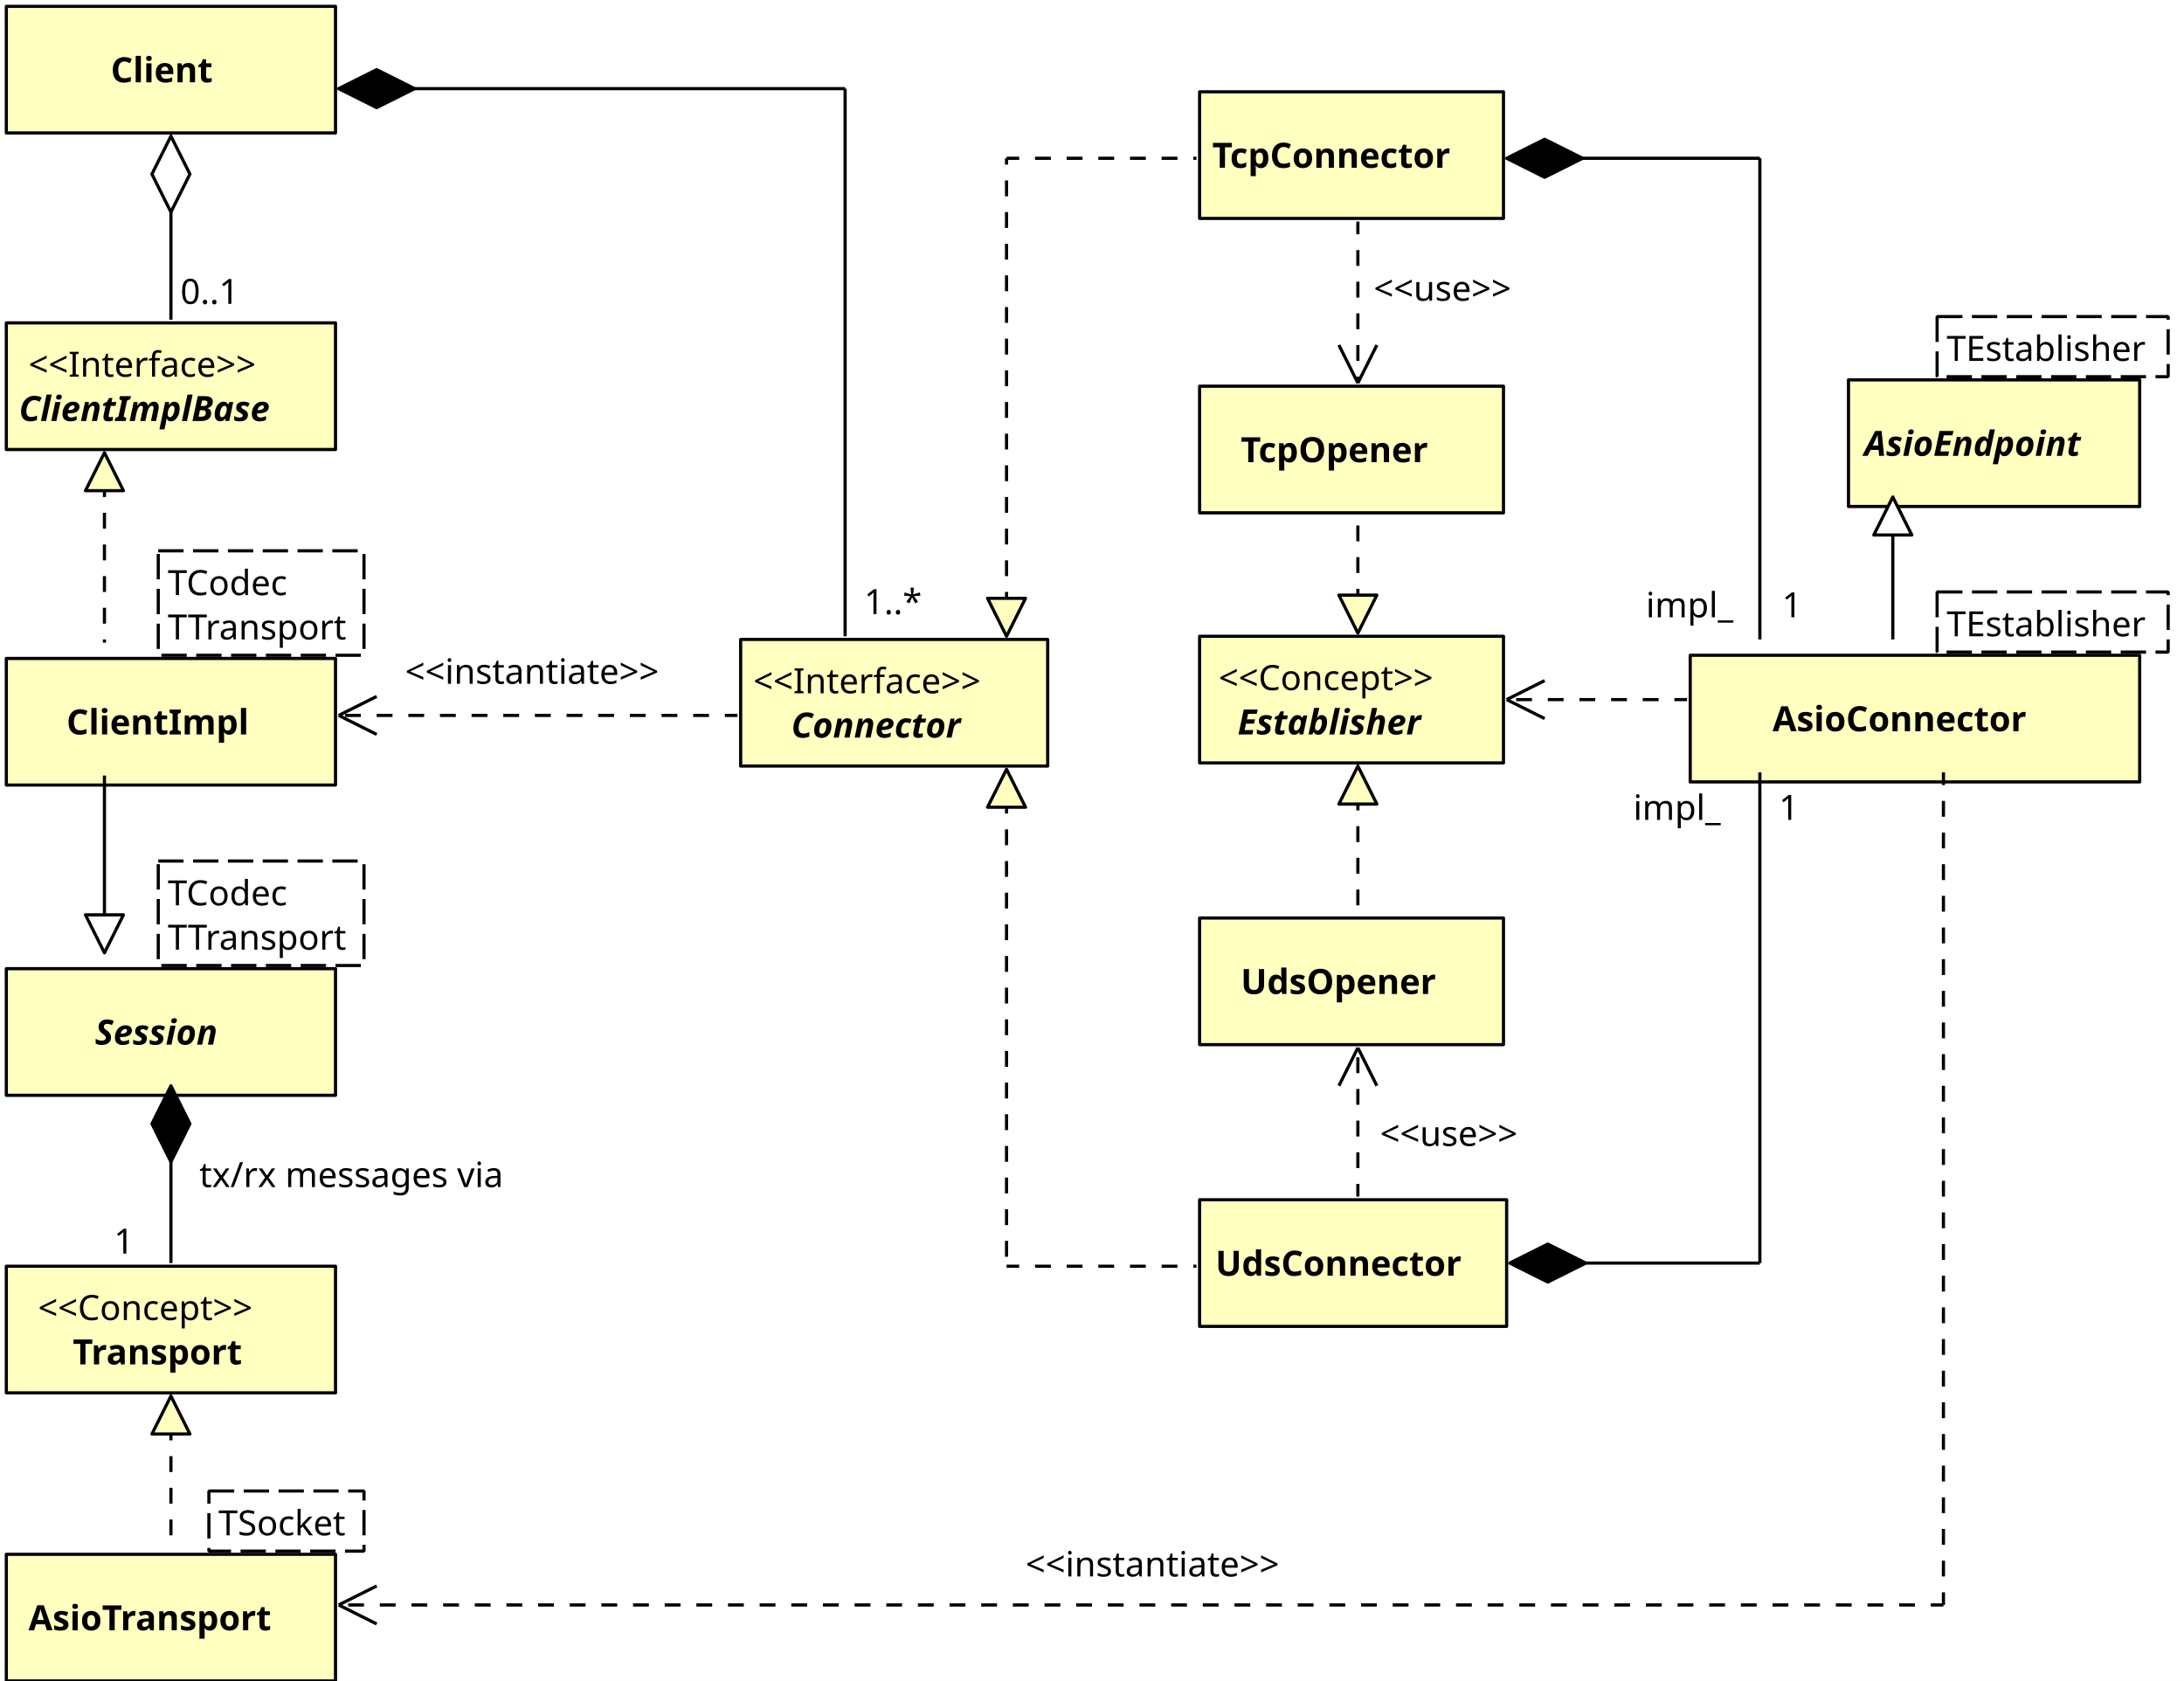
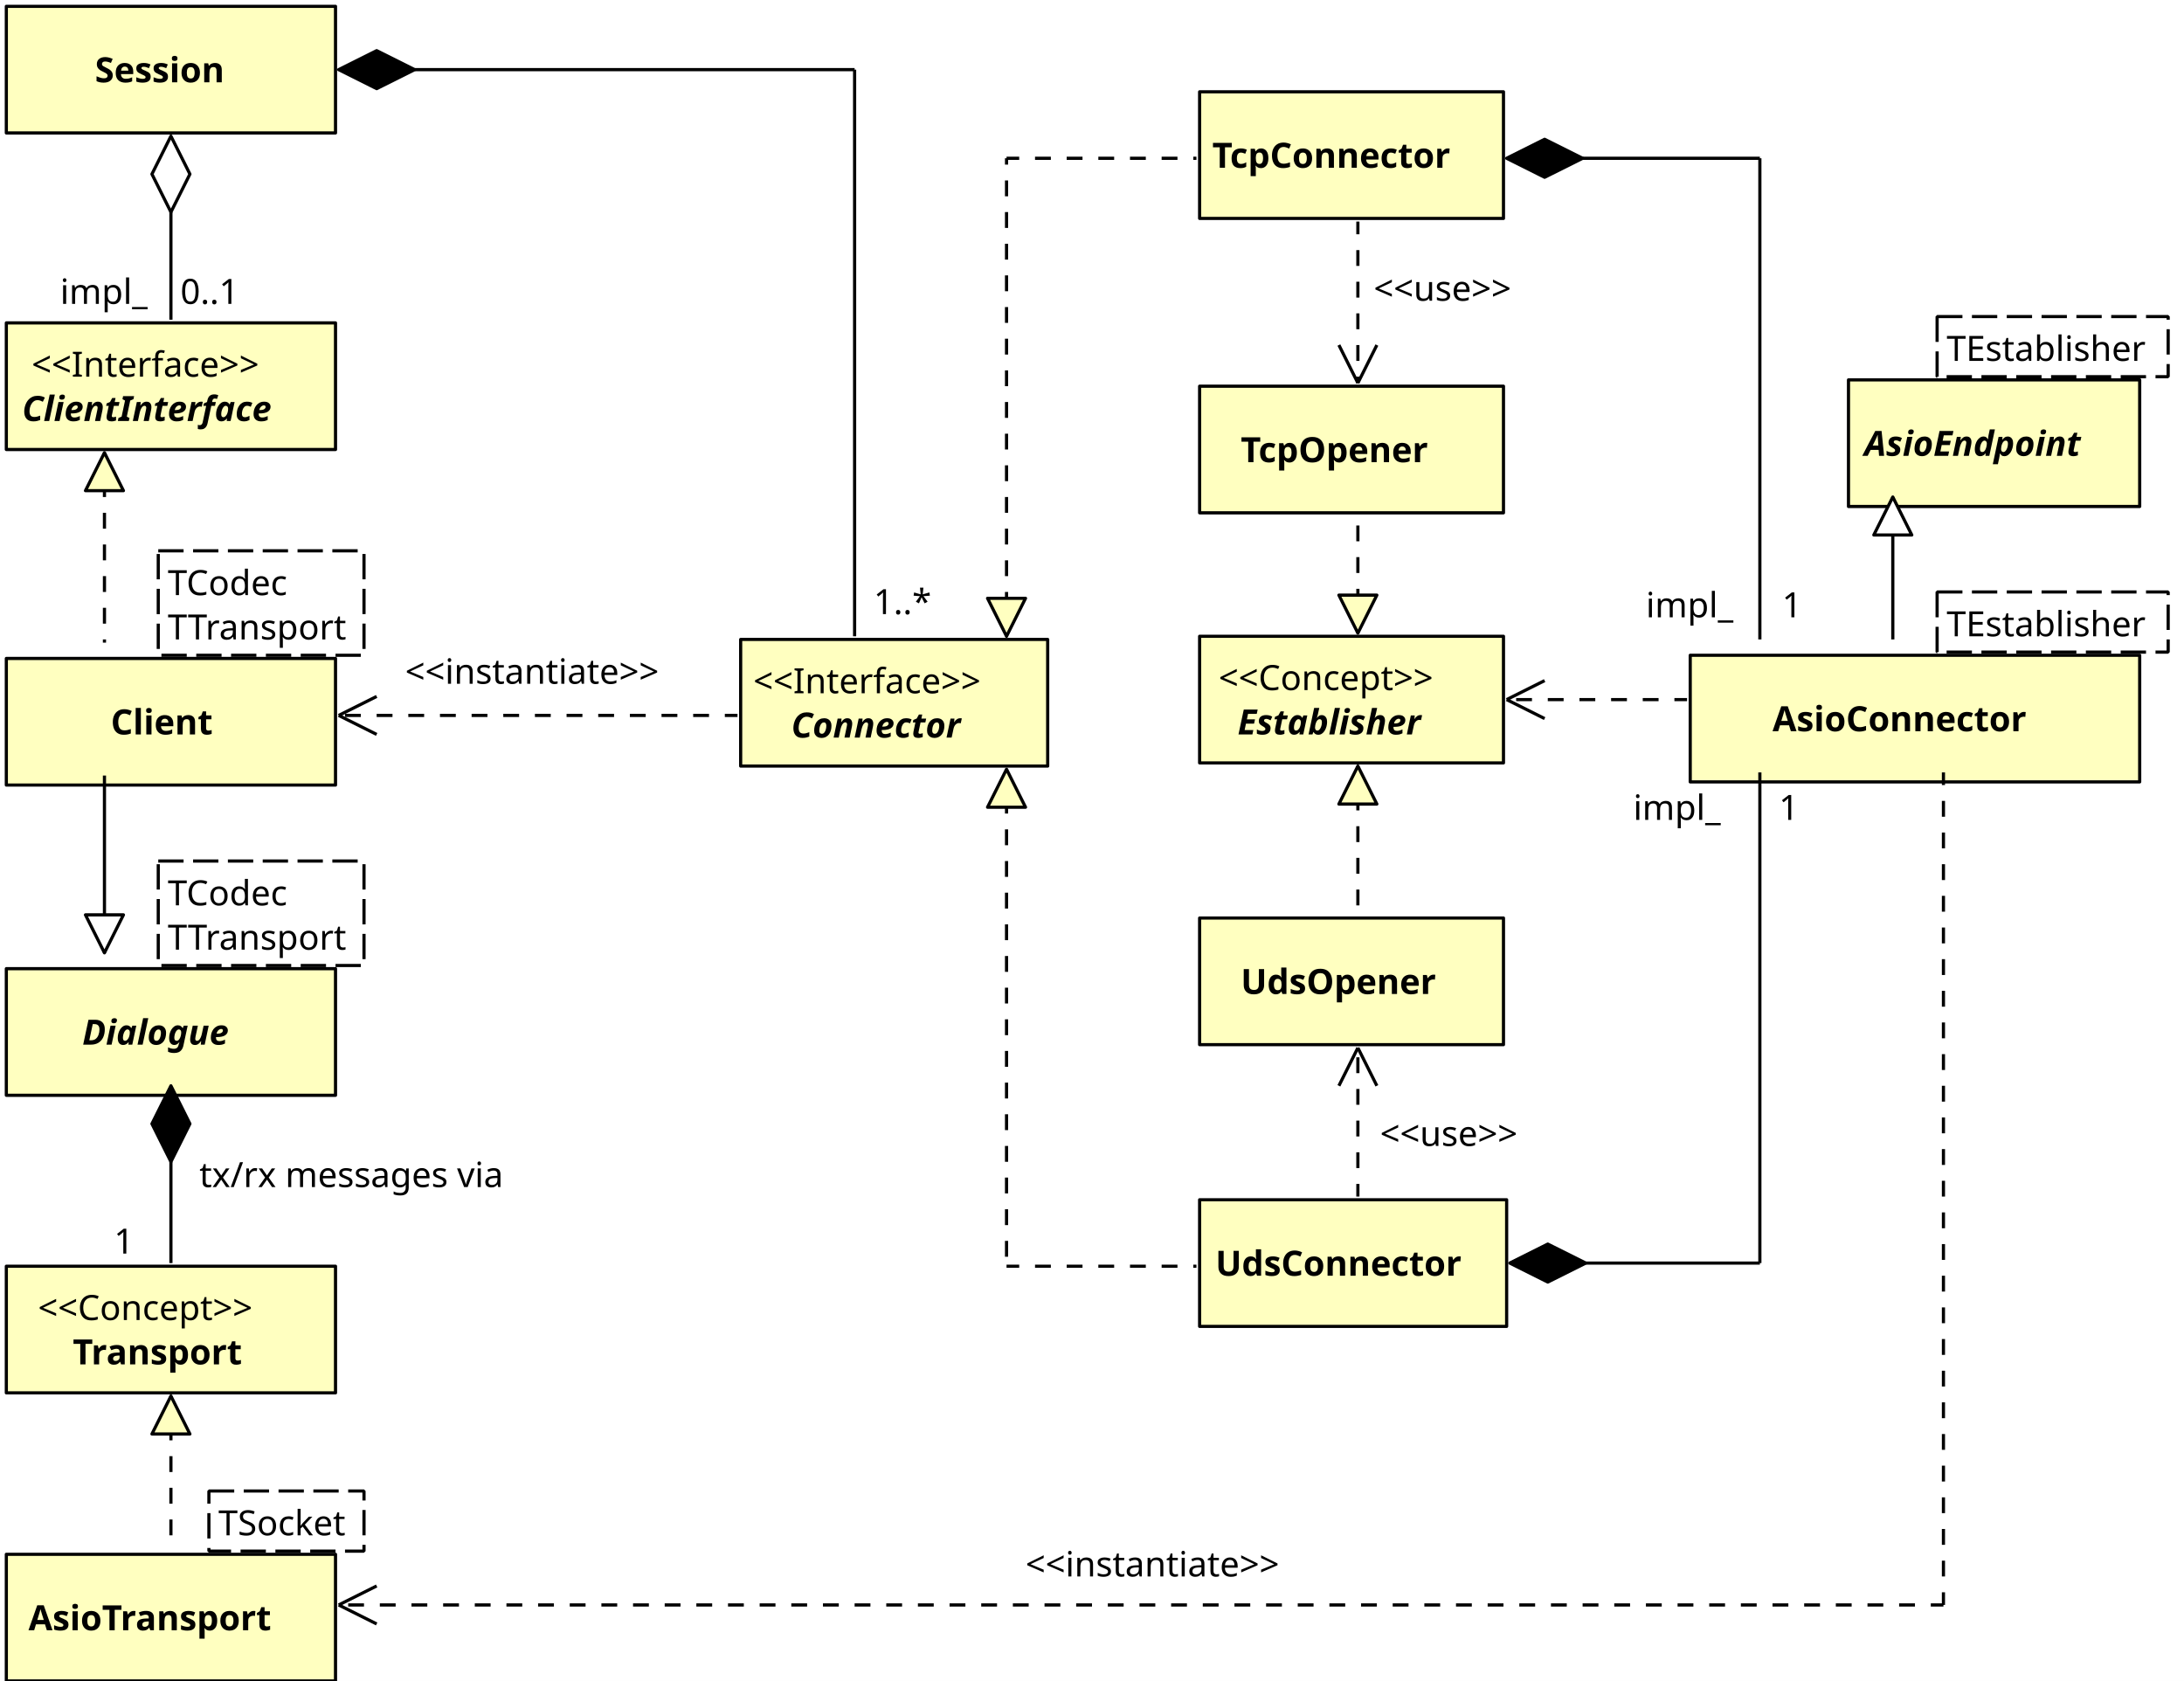
<svg xmlns="http://www.w3.org/2000/svg" fill-opacity="0" color-rendering="auto" color-interpolation="auto" stroke="rgb(0,0,0)" text-rendering="auto" stroke-linecap="square" width="690" stroke-miterlimit="10" stroke-opacity="0" shape-rendering="auto" fill="rgb(0,0,0)" stroke-dasharray="none" font-weight="normal" stroke-width="1" height="531" font-family="'Dialog'" font-style="normal" stroke-linejoin="miter" font-size="12" stroke-dashoffset="0" image-rendering="auto">
  <defs id="genericDefs" />
  <g>
    <defs id="defs1">
      <clipPath clipPathUnits="userSpaceOnUse" id="clipPath1">
        <path d="M-7 -7 L115 -7 L115 51 L-7 51 L-7 -7 Z" />
      </clipPath>
      <clipPath clipPathUnits="userSpaceOnUse" id="clipPath2">
        <path d="M0 0 L104 0 L104 40 L0 40 L0 0 Z" />
      </clipPath>
      <clipPath clipPathUnits="userSpaceOnUse" id="clipPath3">
        <path d="M-7 -34 L118 -34 L118 47 L-7 47 L-7 -34 Z" />
      </clipPath>
      <clipPath clipPathUnits="userSpaceOnUse" id="clipPath4">
        <path d="M-7 -20 L118 -20 L118 47 L-7 47 L-7 -20 Z" />
      </clipPath>
      <clipPath clipPathUnits="userSpaceOnUse" id="clipPath5">
        <path d="M-7 -7 L108 -7 L108 51 L-7 51 L-7 -7 Z" />
      </clipPath>
      <clipPath clipPathUnits="userSpaceOnUse" id="clipPath6">
        <path d="M0 0 L97 0 L97 40 L0 40 L0 0 Z" />
      </clipPath>
      <clipPath clipPathUnits="userSpaceOnUse" id="clipPath7">
        <path d="M-7 -7 L107 -7 L107 51 L-7 51 L-7 -7 Z" />
      </clipPath>
      <clipPath clipPathUnits="userSpaceOnUse" id="clipPath8">
        <path d="M0 0 L96 0 L96 40 L0 40 L0 0 Z" />
      </clipPath>
      <clipPath clipPathUnits="userSpaceOnUse" id="clipPath9">
        <path d="M-7 -20 L156 -20 L156 47 L-7 47 L-7 -20 Z" />
      </clipPath>
      <clipPath clipPathUnits="userSpaceOnUse" id="clipPath10">
        <path d="M0 0 L142 0 L142 40 L0 40 L0 0 Z" />
      </clipPath>
      <clipPath clipPathUnits="userSpaceOnUse" id="clipPath11">
        <path d="M-7 -20 L106 -20 L106 47 L-7 47 L-7 -20 Z" />
      </clipPath>
      <clipPath clipPathUnits="userSpaceOnUse" id="clipPath12">
        <path d="M0 0 L92 0 L92 40 L0 40 L0 0 Z" />
      </clipPath>
      <clipPath clipPathUnits="userSpaceOnUse" id="clipPath13">
        <path d="M-7 -7 L77 -7 L77 45 L-7 45 L-7 -7 Z" />
      </clipPath>
      <clipPath clipPathUnits="userSpaceOnUse" id="clipPath14">
        <path d="M0 0 L66 0 L66 34 L0 34 L0 0 Z" />
      </clipPath>
      <clipPath clipPathUnits="userSpaceOnUse" id="clipPath15">
        <path d="M-7 -7 L61 -7 L61 31 L-7 31 L-7 -7 Z" />
      </clipPath>
      <clipPath clipPathUnits="userSpaceOnUse" id="clipPath16">
        <path d="M0 0 L50 0 L50 20 L0 20 L0 0 Z" />
      </clipPath>
      <clipPath clipPathUnits="userSpaceOnUse" id="clipPath17">
        <path d="M-7 -7 L85 -7 L85 31 L-7 31 L-7 -7 Z" />
      </clipPath>
      <clipPath clipPathUnits="userSpaceOnUse" id="clipPath18">
        <path d="M0 0 L74 0 L74 20 L0 20 L0 0 Z" />
      </clipPath>
      <clipPath clipPathUnits="userSpaceOnUse" id="clipPath19">
+         <path d="M-7 -7 L51 -7 L51 51 L-7 51 L-7 -7 Z" />
+       </clipPath>
+       <clipPath clipPathUnits="userSpaceOnUse" id="clipPath20">
+         <path d="M0 0 L40 0 L40 40 L0 40 L0 0 Z" />
+       </clipPath>
+       <clipPath clipPathUnits="userSpaceOnUse" id="clipPath21">
        <path d="M-7 -7 L61 -7 L61 61 L-7 61 L-7 -7 Z" />
      </clipPath>
-       <clipPath clipPathUnits="userSpaceOnUse" id="clipPath20">
+       <clipPath clipPathUnits="userSpaceOnUse" id="clipPath22">
        <path d="M0 0 L50 0 L50 50 L0 50 L0 0 Z" />
-       </clipPath>
-       <clipPath clipPathUnits="userSpaceOnUse" id="clipPath21">
-         <path d="M-7 -7 L51 -7 L51 51 L-7 51 L-7 -7 Z" />
-       </clipPath>
-       <clipPath clipPathUnits="userSpaceOnUse" id="clipPath22">
-         <path d="M0 0 L40 0 L40 40 L0 40 L0 0 Z" />
      </clipPath>
      <clipPath clipPathUnits="userSpaceOnUse" id="clipPath23">
        <path d="M-7 -7 L115 -7 L115 53 L-7 53 L-7 -7 Z" />
      </clipPath>
      <clipPath clipPathUnits="userSpaceOnUse" id="clipPath24">
        <path d="M0 0 L104 0 L104 42 L0 42 L0 0 Z" />
      </clipPath>
      <clipPath clipPathUnits="userSpaceOnUse" id="clipPath25">
        <path d="M0 0 L104 0 L104 160 L0 160 L0 0 Z" />
      </clipPath>
      <clipPath clipPathUnits="userSpaceOnUse" id="clipPath26">
        <path d="M0 0 L104 0 L104 149 L0 149 L0 0 Z" />
      </clipPath>
      <clipPath clipPathUnits="userSpaceOnUse" id="clipPath27">
-         <path d="M0 0 L264 0 L264 277 L0 277 L0 0 Z" />
+         <path d="M0 0 L267 0 L267 283 L0 283 L0 0 Z" />
      </clipPath>
      <clipPath clipPathUnits="userSpaceOnUse" id="clipPath28">
        <path d="M0 0 L164 0 L164 255 L0 255 L0 0 Z" />
      </clipPath>
      <clipPath clipPathUnits="userSpaceOnUse" id="clipPath29">
        <path d="M0 0 L164 0 L164 261 L0 261 L0 0 Z" />
      </clipPath>
      <clipPath clipPathUnits="userSpaceOnUse" id="clipPath30">
        <path d="M0 0 L104 0 L104 164 L0 164 L0 0 Z" />
      </clipPath>
      <clipPath clipPathUnits="userSpaceOnUse" id="clipPath31">
        <path d="M0 0 L104 0 L104 162 L0 162 L0 0 Z" />
      </clipPath>
      <clipPath clipPathUnits="userSpaceOnUse" id="clipPath32">
        <path d="M0 0 L230 0 L230 104 L0 104 L0 0 Z" />
      </clipPath>
      <clipPath clipPathUnits="userSpaceOnUse" id="clipPath33">
        <path d="M0 0 L184 0 L184 256 L0 256 L0 0 Z" />
      </clipPath>
      <clipPath clipPathUnits="userSpaceOnUse" id="clipPath34">
        <path d="M0 0 L183 0 L183 259 L0 259 L0 0 Z" />
      </clipPath>
      <clipPath clipPathUnits="userSpaceOnUse" id="clipPath35">
        <path d="M0 0 L104 0 L104 155 L0 155 L0 0 Z" />
      </clipPath>
      <clipPath clipPathUnits="userSpaceOnUse" id="clipPath36">
        <path d="M0 0 L104 0 L104 151 L0 151 L0 0 Z" />
      </clipPath>
      <clipPath clipPathUnits="userSpaceOnUse" id="clipPath37">
        <path d="M0 0 L104 0 L104 141 L0 141 L0 0 Z" />
      </clipPath>
      <clipPath clipPathUnits="userSpaceOnUse" id="clipPath38">
        <path d="M0 0 L161 0 L161 104 L0 104 L0 0 Z" />
      </clipPath>
      <clipPath clipPathUnits="userSpaceOnUse" id="clipPath39">
        <path d="M0 0 L611 0 L611 367 L0 367 L0 0 Z" />
      </clipPath>
      <clipPath clipPathUnits="userSpaceOnUse" id="clipPath40">
        <path d="M-116 -14 L232 -14 L232 28 L-116 28 L-116 -14 Z" />
      </clipPath>
      <clipPath clipPathUnits="userSpaceOnUse" id="clipPath41">
        <path d="M-77 -14 L154 -14 L154 28 L-77 28 L-77 -14 Z" />
      </clipPath>
      <clipPath clipPathUnits="userSpaceOnUse" id="clipPath42">
        <path d="M-125 -14 L250 -14 L250 28 L-125 28 L-125 -14 Z" />
      </clipPath>
    </defs>
    <g fill="white" text-rendering="geometricPrecision" fill-opacity="1" stroke-opacity="1" stroke="white">
      <rect x="0" width="690" height="531" y="0" stroke="none" />
    </g>
    <g font-size="11" transform="translate(2,2)" fill-opacity="1" fill="rgb(255,255,192)" text-rendering="geometricPrecision" font-family="sans-serif" stroke="rgb(255,255,192)" font-weight="bold" stroke-opacity="1">
      <rect x="0" width="104" height="40" y="0" clip-path="url(#clipPath1)" stroke="none" />
    </g>
    <g font-size="11" stroke-linecap="butt" transform="translate(2,2)" fill-opacity="1" fill="black" text-rendering="geometricPrecision" font-family="sans-serif" stroke-linejoin="round" stroke="black" font-weight="bold" stroke-opacity="1" stroke-miterlimit="0">
      <rect fill="none" x="0" width="104" height="40" y="0" clip-path="url(#clipPath1)" />
    </g>
    <g font-size="11" transform="translate(2,2)" fill-opacity="1" fill="black" text-rendering="geometricPrecision" font-family="sans-serif" stroke="black" font-weight="bold" stroke-opacity="1">
-       <text x="33" xml:space="preserve" y="24" clip-path="url(#clipPath2)" stroke="none">Client</text>
+       <text x="28" xml:space="preserve" y="24" clip-path="url(#clipPath2)" stroke="none">Session</text>
    </g>
    <g font-size="11" transform="translate(2,102)" fill-opacity="1" fill="rgb(255,255,192)" text-rendering="geometricPrecision" font-family="sans-serif" stroke="rgb(255,255,192)" font-weight="bold" stroke-opacity="1">
      <rect x="0" width="104" height="40" y="0" clip-path="url(#clipPath1)" stroke="none" />
    </g>
    <g font-size="11" stroke-linecap="butt" transform="translate(2,102)" fill-opacity="1" fill="black" text-rendering="geometricPrecision" font-family="sans-serif" stroke-linejoin="round" stroke="black" font-weight="bold" stroke-opacity="1" stroke-miterlimit="0">
      <rect fill="none" x="0" width="104" height="40" y="0" clip-path="url(#clipPath1)" />
    </g>
    <g font-size="11" transform="translate(2,102)" fill-opacity="1" fill="black" text-rendering="geometricPrecision" font-family="sans-serif" stroke="black" stroke-opacity="1">
-       <text x="7" xml:space="preserve" y="17" clip-path="url(#clipPath2)" stroke="none">&lt;&lt;Interface&gt;&gt;</text>
-       <text x="4" y="31" clip-path="url(#clipPath2)" font-style="italic" stroke="none" font-weight="bold" xml:space="preserve">ClientImplBase</text>
+       <text x="8" xml:space="preserve" y="17" clip-path="url(#clipPath2)" stroke="none">&lt;&lt;Interface&gt;&gt;</text>
+       <text x="5" y="31" clip-path="url(#clipPath2)" font-style="italic" stroke="none" font-weight="bold" xml:space="preserve">ClientInterface</text>
    </g>
    <g font-size="11" transform="translate(2,208)" fill-opacity="1" fill="rgb(255,255,192)" text-rendering="geometricPrecision" font-family="sans-serif" stroke="rgb(255,255,192)" font-weight="bold" stroke-opacity="1">
      <rect x="0" width="104" height="40" y="0" clip-path="url(#clipPath3)" stroke="none" />
    </g>
    <g font-size="11" stroke-linecap="butt" transform="translate(2,208)" fill-opacity="1" fill="black" text-rendering="geometricPrecision" font-family="sans-serif" stroke-linejoin="round" stroke="black" font-weight="bold" stroke-opacity="1" stroke-miterlimit="0">
      <rect fill="none" x="0" width="104" height="40" y="0" clip-path="url(#clipPath3)" />
    </g>
    <g font-size="11" transform="translate(2,208)" fill-opacity="1" fill="black" text-rendering="geometricPrecision" font-family="sans-serif" stroke="black" font-weight="bold" stroke-opacity="1">
-       <text x="19" xml:space="preserve" y="24" clip-path="url(#clipPath2)" stroke="none">ClientImpl</text>
+       <text x="33" xml:space="preserve" y="24" clip-path="url(#clipPath2)" stroke="none">Client</text>
    </g>
    <g font-size="11" transform="translate(2,306)" fill-opacity="1" fill="rgb(255,255,192)" text-rendering="geometricPrecision" font-family="sans-serif" stroke="rgb(255,255,192)" font-weight="bold" stroke-opacity="1">
      <rect x="0" width="104" height="40" y="0" clip-path="url(#clipPath3)" stroke="none" />
    </g>
    <g font-size="11" stroke-linecap="butt" transform="translate(2,306)" fill-opacity="1" fill="black" text-rendering="geometricPrecision" font-family="sans-serif" stroke-linejoin="round" stroke="black" font-weight="bold" stroke-opacity="1" stroke-miterlimit="0">
      <rect fill="none" x="0" width="104" height="40" y="0" clip-path="url(#clipPath3)" />
    </g>
    <g font-size="11" transform="translate(2,306)" fill-opacity="1" fill="black" text-rendering="geometricPrecision" font-family="sans-serif" font-style="italic" stroke="black" font-weight="bold" stroke-opacity="1">
-       <text x="28" xml:space="preserve" y="24" clip-path="url(#clipPath2)" stroke="none">Session</text>
+       <text x="24" xml:space="preserve" y="24" clip-path="url(#clipPath2)" stroke="none">Dialogue</text>
    </g>
    <g font-size="11" transform="translate(2,400)" fill-opacity="1" fill="rgb(255,255,192)" text-rendering="geometricPrecision" font-family="sans-serif" stroke="rgb(255,255,192)" font-weight="bold" stroke-opacity="1">
      <rect x="0" width="104" height="40" y="0" clip-path="url(#clipPath1)" stroke="none" />
    </g>
    <g font-size="11" stroke-linecap="butt" transform="translate(2,400)" fill-opacity="1" fill="black" text-rendering="geometricPrecision" font-family="sans-serif" stroke-linejoin="round" stroke="black" font-weight="bold" stroke-opacity="1" stroke-miterlimit="0">
      <rect fill="none" x="0" width="104" height="40" y="0" clip-path="url(#clipPath1)" />
    </g>
    <g font-size="11" transform="translate(2,400)" fill-opacity="1" fill="black" text-rendering="geometricPrecision" font-family="sans-serif" stroke="black" stroke-opacity="1">
      <text x="10" xml:space="preserve" y="17" clip-path="url(#clipPath2)" stroke="none">&lt;&lt;Concept&gt;&gt;</text>
      <text x="21" xml:space="preserve" y="31" font-weight="bold" clip-path="url(#clipPath2)" stroke="none">Transport</text>
    </g>
    <g font-size="11" transform="translate(2,491)" fill-opacity="1" fill="rgb(255,255,192)" text-rendering="geometricPrecision" font-family="sans-serif" stroke="rgb(255,255,192)" font-weight="bold" stroke-opacity="1">
      <rect x="0" width="104" height="40" y="0" clip-path="url(#clipPath4)" stroke="none" />
    </g>
    <g font-size="11" stroke-linecap="butt" transform="translate(2,491)" fill-opacity="1" fill="black" text-rendering="geometricPrecision" font-family="sans-serif" stroke-linejoin="round" stroke="black" font-weight="bold" stroke-opacity="1" stroke-miterlimit="0">
      <rect fill="none" x="0" width="104" height="40" y="0" clip-path="url(#clipPath4)" />
    </g>
    <g font-size="11" transform="translate(2,491)" fill-opacity="1" fill="black" text-rendering="geometricPrecision" font-family="sans-serif" stroke="black" font-weight="bold" stroke-opacity="1">
      <text x="7" xml:space="preserve" y="24" clip-path="url(#clipPath2)" stroke="none">AsioTransport</text>
    </g>
    <g font-size="11" transform="translate(234,202)" fill-opacity="1" fill="rgb(255,255,192)" text-rendering="geometricPrecision" font-family="sans-serif" stroke="rgb(255,255,192)" font-weight="bold" stroke-opacity="1">
      <rect x="0" width="97" height="40" y="0" clip-path="url(#clipPath5)" stroke="none" />
    </g>
    <g font-size="11" stroke-linecap="butt" transform="translate(234,202)" fill-opacity="1" fill="black" text-rendering="geometricPrecision" font-family="sans-serif" stroke-linejoin="round" stroke="black" font-weight="bold" stroke-opacity="1" stroke-miterlimit="0">
      <rect fill="none" x="0" width="97" height="40" y="0" clip-path="url(#clipPath5)" />
    </g>
    <g font-size="11" transform="translate(234,202)" fill-opacity="1" fill="black" text-rendering="geometricPrecision" font-family="sans-serif" stroke="black" stroke-opacity="1">
      <text x="4" xml:space="preserve" y="17" clip-path="url(#clipPath6)" stroke="none">&lt;&lt;Interface&gt;&gt;</text>
      <text x="16" y="31" clip-path="url(#clipPath6)" font-style="italic" stroke="none" font-weight="bold" xml:space="preserve">Connector</text>
    </g>
    <g font-size="11" transform="translate(379,29)" fill-opacity="1" fill="rgb(255,255,192)" text-rendering="geometricPrecision" font-family="sans-serif" stroke="rgb(255,255,192)" font-weight="bold" stroke-opacity="1">
      <rect x="0" width="96" height="40" y="0" clip-path="url(#clipPath7)" stroke="none" />
    </g>
    <g font-size="11" stroke-linecap="butt" transform="translate(379,29)" fill-opacity="1" fill="black" text-rendering="geometricPrecision" font-family="sans-serif" stroke-linejoin="round" stroke="black" font-weight="bold" stroke-opacity="1" stroke-miterlimit="0">
      <rect fill="none" x="0" width="96" height="40" y="0" clip-path="url(#clipPath7)" />
    </g>
    <g font-size="11" transform="translate(379,29)" fill-opacity="1" fill="black" text-rendering="geometricPrecision" font-family="sans-serif" stroke="black" font-weight="bold" stroke-opacity="1">
      <text x="4" xml:space="preserve" y="24" clip-path="url(#clipPath8)" stroke="none">TcpConnector</text>
    </g>
    <g font-size="11" transform="translate(379,379)" fill-opacity="1" fill="rgb(255,255,192)" text-rendering="geometricPrecision" font-family="sans-serif" stroke="rgb(255,255,192)" font-weight="bold" stroke-opacity="1">
      <rect x="0" width="97" height="40" y="0" clip-path="url(#clipPath5)" stroke="none" />
    </g>
    <g font-size="11" stroke-linecap="butt" transform="translate(379,379)" fill-opacity="1" fill="black" text-rendering="geometricPrecision" font-family="sans-serif" stroke-linejoin="round" stroke="black" font-weight="bold" stroke-opacity="1" stroke-miterlimit="0">
      <rect fill="none" x="0" width="97" height="40" y="0" clip-path="url(#clipPath5)" />
    </g>
    <g font-size="11" transform="translate(379,379)" fill-opacity="1" fill="black" text-rendering="geometricPrecision" font-family="sans-serif" stroke="black" font-weight="bold" stroke-opacity="1">
      <text x="5" xml:space="preserve" y="24" clip-path="url(#clipPath6)" stroke="none">UdsConnector</text>
    </g>
    <g font-size="11" transform="translate(534,207)" fill-opacity="1" fill="rgb(255,255,192)" text-rendering="geometricPrecision" font-family="sans-serif" stroke="rgb(255,255,192)" font-weight="bold" stroke-opacity="1">
      <rect x="0" width="142" height="40" y="0" clip-path="url(#clipPath9)" stroke="none" />
    </g>
    <g font-size="11" stroke-linecap="butt" transform="translate(534,207)" fill-opacity="1" fill="black" text-rendering="geometricPrecision" font-family="sans-serif" stroke-linejoin="round" stroke="black" font-weight="bold" stroke-opacity="1" stroke-miterlimit="0">
      <rect fill="none" x="0" width="142" height="40" y="0" clip-path="url(#clipPath9)" />
    </g>
    <g font-size="11" transform="translate(534,207)" fill-opacity="1" fill="black" text-rendering="geometricPrecision" font-family="sans-serif" stroke="black" font-weight="bold" stroke-opacity="1">
      <text x="26" xml:space="preserve" y="24" clip-path="url(#clipPath10)" stroke="none">AsioConnector</text>
    </g>
    <g font-size="11" transform="translate(584,120)" fill-opacity="1" fill="rgb(255,255,192)" text-rendering="geometricPrecision" font-family="sans-serif" stroke="rgb(255,255,192)" font-weight="bold" stroke-opacity="1">
      <rect x="0" width="92" height="40" y="0" clip-path="url(#clipPath11)" stroke="none" />
    </g>
    <g font-size="11" stroke-linecap="butt" transform="translate(584,120)" fill-opacity="1" fill="black" text-rendering="geometricPrecision" font-family="sans-serif" stroke-linejoin="round" stroke="black" font-weight="bold" stroke-opacity="1" stroke-miterlimit="0">
      <rect fill="none" x="0" width="92" height="40" y="0" clip-path="url(#clipPath11)" />
    </g>
    <g font-size="11" transform="translate(584,120)" fill-opacity="1" fill="black" text-rendering="geometricPrecision" font-family="sans-serif" font-style="italic" stroke="black" font-weight="bold" stroke-opacity="1">
      <text x="5" xml:space="preserve" y="24" clip-path="url(#clipPath12)" stroke="none">AsioEndpoint</text>
    </g>
    <g font-size="11" transform="translate(379,122)" fill-opacity="1" fill="rgb(255,255,192)" text-rendering="geometricPrecision" font-family="sans-serif" stroke="rgb(255,255,192)" font-weight="bold" stroke-opacity="1">
      <rect x="0" width="96" height="40" y="0" clip-path="url(#clipPath7)" stroke="none" />
    </g>
    <g font-size="11" stroke-linecap="butt" transform="translate(379,122)" fill-opacity="1" fill="black" text-rendering="geometricPrecision" font-family="sans-serif" stroke-linejoin="round" stroke="black" font-weight="bold" stroke-opacity="1" stroke-miterlimit="0">
      <rect fill="none" x="0" width="96" height="40" y="0" clip-path="url(#clipPath7)" />
    </g>
    <g font-size="11" transform="translate(379,122)" fill-opacity="1" fill="black" text-rendering="geometricPrecision" font-family="sans-serif" stroke="black" font-weight="bold" stroke-opacity="1">
      <text x="13" xml:space="preserve" y="24" clip-path="url(#clipPath8)" stroke="none">TcpOpener</text>
    </g>
    <g font-size="11" transform="translate(379,290)" fill-opacity="1" fill="rgb(255,255,192)" text-rendering="geometricPrecision" font-family="sans-serif" stroke="rgb(255,255,192)" font-weight="bold" stroke-opacity="1">
      <rect x="0" width="96" height="40" y="0" clip-path="url(#clipPath7)" stroke="none" />
    </g>
    <g font-size="11" stroke-linecap="butt" transform="translate(379,290)" fill-opacity="1" fill="black" text-rendering="geometricPrecision" font-family="sans-serif" stroke-linejoin="round" stroke="black" font-weight="bold" stroke-opacity="1" stroke-miterlimit="0">
      <rect fill="none" x="0" width="96" height="40" y="0" clip-path="url(#clipPath7)" />
    </g>
    <g font-size="11" transform="translate(379,290)" fill-opacity="1" fill="black" text-rendering="geometricPrecision" font-family="sans-serif" stroke="black" font-weight="bold" stroke-opacity="1">
      <text x="13" xml:space="preserve" y="24" clip-path="url(#clipPath8)" stroke="none">UdsOpener</text>
    </g>
    <g font-size="11" transform="translate(379,201)" fill-opacity="1" fill="rgb(255,255,192)" text-rendering="geometricPrecision" font-family="sans-serif" stroke="rgb(255,255,192)" font-weight="bold" stroke-opacity="1">
      <rect x="0" width="96" height="40" y="0" clip-path="url(#clipPath7)" stroke="none" />
    </g>
    <g font-size="11" stroke-linecap="butt" transform="translate(379,201)" fill-opacity="1" fill="black" text-rendering="geometricPrecision" font-family="sans-serif" stroke-linejoin="round" stroke="black" font-weight="bold" stroke-opacity="1" stroke-miterlimit="0">
      <rect fill="none" x="0" width="96" height="40" y="0" clip-path="url(#clipPath7)" />
    </g>
    <g font-size="11" transform="translate(379,201)" fill-opacity="1" fill="black" text-rendering="geometricPrecision" font-family="sans-serif" stroke="black" stroke-opacity="1">
      <text x="6" xml:space="preserve" y="17" clip-path="url(#clipPath8)" stroke="none">&lt;&lt;Concept&gt;&gt;</text>
      <text x="12" y="31" clip-path="url(#clipPath8)" font-style="italic" stroke="none" font-weight="bold" xml:space="preserve">Establisher</text>
    </g>
    <g font-size="11" transform="translate(50,174)" fill-opacity="1" fill="white" text-rendering="geometricPrecision" font-family="sans-serif" stroke="white" stroke-opacity="1">
      <rect x="0" width="65" height="33" y="0" clip-path="url(#clipPath13)" stroke="none" />
    </g>
    <g font-size="11" stroke-linecap="butt" transform="translate(50,174)" fill-opacity="1" fill="black" text-rendering="geometricPrecision" font-family="sans-serif" stroke-linejoin="bevel" stroke-dasharray="8,3" stroke="black" stroke-opacity="1" stroke-miterlimit="0">
      <rect fill="none" x="0" width="65" height="33" y="0" clip-path="url(#clipPath13)" />
    </g>
    <g font-size="11" stroke-linecap="butt" transform="translate(50,174)" fill-opacity="1" fill="black" text-rendering="geometricPrecision" font-family="sans-serif" stroke-linejoin="bevel" stroke-dasharray="8,3" stroke="black" stroke-opacity="1" stroke-miterlimit="0">
      <text x="3" xml:space="preserve" y="14" clip-path="url(#clipPath14)" stroke="none">TCodec</text>
      <text x="3" xml:space="preserve" y="28" clip-path="url(#clipPath14)" stroke="none">TTransport</text>
    </g>
    <g font-size="11" transform="translate(50,272)" fill-opacity="1" fill="white" text-rendering="geometricPrecision" font-family="sans-serif" stroke="white" stroke-opacity="1">
      <rect x="0" width="65" height="33" y="0" clip-path="url(#clipPath13)" stroke="none" />
    </g>
    <g font-size="11" stroke-linecap="butt" transform="translate(50,272)" fill-opacity="1" fill="black" text-rendering="geometricPrecision" font-family="sans-serif" stroke-linejoin="bevel" stroke-dasharray="8,3" stroke="black" stroke-opacity="1" stroke-miterlimit="0">
      <rect fill="none" x="0" width="65" height="33" y="0" clip-path="url(#clipPath13)" />
    </g>
    <g font-size="11" stroke-linecap="butt" transform="translate(50,272)" fill-opacity="1" fill="black" text-rendering="geometricPrecision" font-family="sans-serif" stroke-linejoin="bevel" stroke-dasharray="8,3" stroke="black" stroke-opacity="1" stroke-miterlimit="0">
      <text x="3" xml:space="preserve" y="14" clip-path="url(#clipPath14)" stroke="none">TCodec</text>
      <text x="3" xml:space="preserve" y="28" clip-path="url(#clipPath14)" stroke="none">TTransport</text>
    </g>
    <g font-size="11" transform="translate(66,471)" fill-opacity="1" fill="white" text-rendering="geometricPrecision" font-family="sans-serif" stroke="white" stroke-opacity="1">
      <rect x="0" width="49" height="19" y="0" clip-path="url(#clipPath15)" stroke="none" />
    </g>
    <g font-size="11" stroke-linecap="butt" transform="translate(66,471)" fill-opacity="1" fill="black" text-rendering="geometricPrecision" font-family="sans-serif" stroke-linejoin="bevel" stroke-dasharray="8,3" stroke="black" stroke-opacity="1" stroke-miterlimit="0">
      <rect fill="none" x="0" width="49" height="19" y="0" clip-path="url(#clipPath15)" />
    </g>
    <g font-size="11" stroke-linecap="butt" transform="translate(66,471)" fill-opacity="1" fill="black" text-rendering="geometricPrecision" font-family="sans-serif" stroke-linejoin="bevel" stroke-dasharray="8,3" stroke="black" stroke-opacity="1" stroke-miterlimit="0">
      <text x="3" xml:space="preserve" y="14" clip-path="url(#clipPath16)" stroke="none">TSocket</text>
    </g>
    <g font-size="11" transform="translate(612,187)" fill-opacity="1" fill="white" text-rendering="geometricPrecision" font-family="sans-serif" stroke="white" stroke-opacity="1">
      <rect x="0" width="73" height="19" y="0" clip-path="url(#clipPath17)" stroke="none" />
    </g>
    <g font-size="11" stroke-linecap="butt" transform="translate(612,187)" fill-opacity="1" fill="black" text-rendering="geometricPrecision" font-family="sans-serif" stroke-linejoin="bevel" stroke-dasharray="8,3" stroke="black" stroke-opacity="1" stroke-miterlimit="0">
      <rect fill="none" x="0" width="73" height="19" y="0" clip-path="url(#clipPath17)" />
    </g>
    <g font-size="11" stroke-linecap="butt" transform="translate(612,187)" fill-opacity="1" fill="black" text-rendering="geometricPrecision" font-family="sans-serif" stroke-linejoin="bevel" stroke-dasharray="8,3" stroke="black" stroke-opacity="1" stroke-miterlimit="0">
      <text x="3" xml:space="preserve" y="14" clip-path="url(#clipPath18)" stroke="none">TEstablisher</text>
    </g>
    <g font-size="11" transform="translate(612,100)" fill-opacity="1" fill="white" text-rendering="geometricPrecision" font-family="sans-serif" stroke="white" stroke-opacity="1">
      <rect x="0" width="73" height="19" y="0" clip-path="url(#clipPath17)" stroke="none" />
    </g>
    <g font-size="11" stroke-linecap="butt" transform="translate(612,100)" fill-opacity="1" fill="black" text-rendering="geometricPrecision" font-family="sans-serif" stroke-linejoin="bevel" stroke-dasharray="8,3" stroke="black" stroke-opacity="1" stroke-miterlimit="0">
      <rect fill="none" x="0" width="73" height="19" y="0" clip-path="url(#clipPath17)" />
    </g>
    <g font-size="11" stroke-linecap="butt" transform="translate(612,100)" fill-opacity="1" fill="black" text-rendering="geometricPrecision" font-family="sans-serif" stroke-linejoin="bevel" stroke-dasharray="8,3" stroke="black" stroke-opacity="1" stroke-miterlimit="0">
      <text x="3" xml:space="preserve" y="14" clip-path="url(#clipPath18)" stroke="none">TEstablisher</text>
    </g>
-     <g font-size="11" transform="translate(506,230)" fill-opacity="1" fill="black" text-rendering="geometricPrecision" font-family="sans-serif" stroke="black" stroke-opacity="1">
-       <text x="10" xml:space="preserve" y="29" clip-path="url(#clipPath20)" stroke="none">impl_</text>
-     </g>
-     <g font-size="11" transform="translate(546,235)" fill-opacity="1" fill="black" text-rendering="geometricPrecision" font-family="sans-serif" stroke="black" stroke-opacity="1">
-       <text x="16" xml:space="preserve" y="24" clip-path="url(#clipPath22)" stroke="none">1</text>
+     <g font-size="11" transform="translate(20,372)" fill-opacity="1" fill="black" text-rendering="geometricPrecision" font-family="sans-serif" stroke="black" stroke-opacity="1">
+       <text x="16" xml:space="preserve" y="24" clip-path="url(#clipPath20)" stroke="none">1</text>
+     </g>
+     <g font-size="11" transform="translate(267,170)" fill-opacity="1" fill="black" text-rendering="geometricPrecision" font-family="sans-serif" stroke="black" stroke-opacity="1">
+       <text x="9" xml:space="preserve" y="24" clip-path="url(#clipPath20)" stroke="none">1..*</text>
    </g>
    <g font-size="11" transform="translate(510,166)" fill-opacity="1" fill="black" text-rendering="geometricPrecision" font-family="sans-serif" stroke="black" stroke-opacity="1">
-       <text x="10" xml:space="preserve" y="29" clip-path="url(#clipPath20)" stroke="none">impl_</text>
+       <text x="10" xml:space="preserve" y="29" clip-path="url(#clipPath22)" stroke="none">impl_</text>
    </g>
    <g font-size="11" transform="translate(547,171)" fill-opacity="1" fill="black" text-rendering="geometricPrecision" font-family="sans-serif" stroke="black" stroke-opacity="1">
-       <text x="16" xml:space="preserve" y="24" clip-path="url(#clipPath22)" stroke="none">1</text>
-     </g>
-     <g font-size="11" transform="translate(264,170)" fill-opacity="1" fill="black" text-rendering="geometricPrecision" font-family="sans-serif" stroke="black" stroke-opacity="1">
-       <text x="9" xml:space="preserve" y="24" clip-path="url(#clipPath22)" stroke="none">1..*</text>
+       <text x="16" xml:space="preserve" y="24" clip-path="url(#clipPath20)" stroke="none">1</text>
+     </g>
+     <g font-size="11" transform="translate(9,67)" fill-opacity="1" fill="black" text-rendering="geometricPrecision" font-family="sans-serif" stroke="black" stroke-opacity="1">
+       <text x="10" xml:space="preserve" y="29" clip-path="url(#clipPath22)" stroke="none">impl_</text>
    </g>
    <g font-size="11" transform="translate(17,71)" fill-opacity="1" fill="black" text-rendering="geometricPrecision" font-family="sans-serif" stroke="black" stroke-opacity="1">
      <text x="40" xml:space="preserve" y="25" clip-path="url(#clipPath24)" stroke="none">0..1</text>
    </g>
-     <g font-size="11" transform="translate(20,372)" fill-opacity="1" fill="black" text-rendering="geometricPrecision" font-family="sans-serif" stroke="black" stroke-opacity="1">
-       <text x="16" xml:space="preserve" y="24" clip-path="url(#clipPath22)" stroke="none">1</text>
+     <g font-size="11" transform="translate(506,230)" fill-opacity="1" fill="black" text-rendering="geometricPrecision" font-family="sans-serif" stroke="black" stroke-opacity="1">
+       <text x="10" xml:space="preserve" y="29" clip-path="url(#clipPath22)" stroke="none">impl_</text>
+     </g>
+     <g font-size="11" transform="translate(546,235)" fill-opacity="1" fill="black" text-rendering="geometricPrecision" font-family="sans-serif" stroke="black" stroke-opacity="1">
+       <text x="16" xml:space="preserve" y="24" clip-path="url(#clipPath20)" stroke="none">1</text>
    </g>
    <g font-size="11" stroke-linecap="butt" transform="translate(4,293)" fill-opacity="1" fill="black" text-rendering="geometricPrecision" font-family="sans-serif" stroke-linejoin="round" stroke="black" stroke-opacity="1">
      <line y2="106" fill="none" x1="50" clip-path="url(#clipPath25)" x2="50" y1="74" />
      <polygon points=" 50 50 44 62 50 74 56 62" clip-path="url(#clipPath25)" stroke="none" />
      <polygon fill="none" points=" 50 50 44 62 50 74 56 62" clip-path="url(#clipPath25)" />
    </g>
    <g font-size="11" stroke-linecap="butt" transform="translate(4,391)" stroke-dashoffset="1" fill-opacity="1" fill="black" text-rendering="geometricPrecision" font-family="sans-serif" stroke-linejoin="round" stroke-dasharray="5" stroke="black" stroke-opacity="1">
      <line y2="95" fill="none" x1="50" clip-path="url(#clipPath26)" x2="50" y1="50" />
    </g>
    <g font-size="11" stroke-linecap="butt" transform="translate(4,391)" fill-opacity="1" fill="rgb(255,255,192)" text-rendering="geometricPrecision" font-family="sans-serif" stroke-linejoin="round" stroke="rgb(255,255,192)" stroke-opacity="1">
      <polygon points=" 50 50 44 62 56 62" clip-path="url(#clipPath26)" stroke="none" />
      <polygon fill="none" clip-path="url(#clipPath26)" points=" 50 50 44 62 56 62" stroke="black" />
    </g>
-     <g font-size="11" stroke-linecap="butt" transform="translate(57,-22)" fill-opacity="1" fill="black" text-rendering="geometricPrecision" font-family="sans-serif" stroke-linejoin="round" stroke="black" stroke-opacity="1">
-       <line y2="50" fill="none" x1="74" clip-path="url(#clipPath27)" x2="210" y1="50" />
-       <line y2="223" fill="none" x1="210" clip-path="url(#clipPath27)" x2="210" y1="50" />
+     <g font-size="11" stroke-linecap="butt" transform="translate(57,-28)" fill-opacity="1" fill="black" text-rendering="geometricPrecision" font-family="sans-serif" stroke-linejoin="round" stroke="black" stroke-opacity="1">
+       <line y2="50" fill="none" x1="74" clip-path="url(#clipPath27)" x2="213" y1="50" />
+       <line y2="229" fill="none" x1="213" clip-path="url(#clipPath27)" x2="213" y1="50" />
      <polygon points=" 50 50 62 56 74 50 62 44" clip-path="url(#clipPath27)" stroke="none" />
      <polygon fill="none" points=" 50 50 62 56 74 50 62 44" clip-path="url(#clipPath27)" />
    </g>
    <g font-size="11" stroke-linecap="butt" transform="translate(268,0)" stroke-dashoffset="1" fill-opacity="1" fill="black" text-rendering="geometricPrecision" font-family="sans-serif" stroke-linejoin="round" stroke-dasharray="5" stroke="black" stroke-opacity="1">
      <line y2="50" fill="none" x1="50" clip-path="url(#clipPath28)" x2="50" y1="201" />
      <line y2="50" fill="none" x1="50" clip-path="url(#clipPath28)" x2="110" y1="50" />
    </g>
    <g font-size="11" stroke-linecap="butt" transform="translate(268,0)" fill-opacity="1" fill="rgb(255,255,192)" text-rendering="geometricPrecision" font-family="sans-serif" stroke-linejoin="round" stroke="rgb(255,255,192)" stroke-opacity="1">
      <polygon points=" 50 201 56 189 44 189" clip-path="url(#clipPath28)" stroke="none" />
      <polygon fill="none" clip-path="url(#clipPath28)" points=" 50 201 56 189 44 189" stroke="black" />
    </g>
    <g font-size="11" stroke-linecap="butt" transform="translate(268,193)" stroke-dashoffset="1" fill-opacity="1" fill="black" text-rendering="geometricPrecision" font-family="sans-serif" stroke-linejoin="round" stroke-dasharray="5" stroke="black" stroke-opacity="1">
      <line y2="207" fill="none" x1="50" clip-path="url(#clipPath29)" x2="50" y1="50" />
      <line y2="207" fill="none" x1="50" clip-path="url(#clipPath29)" x2="110" y1="207" />
    </g>
    <g font-size="11" stroke-linecap="butt" transform="translate(268,193)" fill-opacity="1" fill="rgb(255,255,192)" text-rendering="geometricPrecision" font-family="sans-serif" stroke-linejoin="round" stroke="rgb(255,255,192)" stroke-opacity="1">
      <polygon points=" 50 50 44 62 56 62" clip-path="url(#clipPath29)" stroke="none" />
      <polygon fill="none" clip-path="url(#clipPath29)" points=" 50 50 44 62 56 62" stroke="black" />
    </g>
    <g font-size="11" stroke-linecap="butt" transform="translate(-17,195)" fill-opacity="1" fill="black" text-rendering="geometricPrecision" font-family="sans-serif" stroke-linejoin="round" stroke="black" stroke-opacity="1">
      <line y2="50" fill="none" x1="50" clip-path="url(#clipPath25)" x2="50" y1="106" />
      <polygon fill="white" clip-path="url(#clipPath25)" points=" 50 106 56 94 44 94" stroke="none" />
      <polygon fill="none" points=" 50 106 56 94 44 94" clip-path="url(#clipPath25)" />
    </g>
    <g font-size="11" stroke-linecap="butt" transform="translate(-17,93)" stroke-dashoffset="1" fill-opacity="1" fill="black" text-rendering="geometricPrecision" font-family="sans-serif" stroke-linejoin="round" stroke-dasharray="5" stroke="black" stroke-opacity="1">
      <line y2="110" fill="none" x1="50" clip-path="url(#clipPath30)" x2="50" y1="50" />
    </g>
    <g font-size="11" stroke-linecap="butt" transform="translate(-17,93)" fill-opacity="1" fill="rgb(255,255,192)" text-rendering="geometricPrecision" font-family="sans-serif" stroke-linejoin="round" stroke="rgb(255,255,192)" stroke-opacity="1">
      <polygon points=" 50 50 44 62 56 62" clip-path="url(#clipPath30)" stroke="none" />
      <polygon fill="none" clip-path="url(#clipPath30)" points=" 50 50 44 62 56 62" stroke="black" />
    </g>
    <g font-size="11" stroke-linecap="butt" transform="translate(4,-7)" fill-opacity="1" fill="black" text-rendering="geometricPrecision" font-family="sans-serif" stroke-linejoin="round" stroke="black" stroke-opacity="1">
      <line y2="108" fill="none" x1="50" clip-path="url(#clipPath31)" x2="50" y1="74" />
      <polygon fill="none" points=" 50 50 44 62 50 74 56 62" clip-path="url(#clipPath31)" />
    </g>
    <g font-size="11" stroke-linecap="butt" transform="translate(57,176)" stroke-dashoffset="1" fill-opacity="1" fill="black" text-rendering="geometricPrecision" font-family="sans-serif" stroke-linejoin="round" stroke-dasharray="5" stroke="black" stroke-opacity="1">
      <line y2="50" fill="none" x1="176" clip-path="url(#clipPath32)" x2="50" y1="50" />
      <line stroke-dashoffset="0" clip-path="url(#clipPath32)" fill="none" x1="50" x2="62" y1="50" y2="56" stroke-dasharray="none" />
      <line stroke-dashoffset="0" clip-path="url(#clipPath32)" fill="none" x1="50" x2="62" y1="50" y2="44" stroke-dasharray="none" />
    </g>
    <g font-size="11" stroke-linecap="butt" transform="translate(426,0)" fill-opacity="1" fill="black" text-rendering="geometricPrecision" font-family="sans-serif" stroke-linejoin="round" stroke="black" stroke-opacity="1">
      <line y2="50" fill="none" x1="74" clip-path="url(#clipPath33)" x2="130" y1="50" />
      <line y2="202" fill="none" x1="130" clip-path="url(#clipPath33)" x2="130" y1="50" />
      <polygon points=" 50 50 62 56 74 50 62 44" clip-path="url(#clipPath33)" stroke="none" />
      <polygon fill="none" points=" 50 50 62 56 74 50 62 44" clip-path="url(#clipPath33)" />
    </g>
    <g font-size="11" stroke-linecap="butt" transform="translate(427,194)" fill-opacity="1" fill="black" text-rendering="geometricPrecision" font-family="sans-serif" stroke-linejoin="round" stroke="black" stroke-opacity="1">
      <line y2="205" fill="none" x1="74" clip-path="url(#clipPath34)" x2="129" y1="205" />
      <line y2="50" fill="none" x1="129" clip-path="url(#clipPath34)" x2="129" y1="205" />
      <polygon points=" 50 205 62 211 74 205 62 199" clip-path="url(#clipPath34)" stroke="none" />
      <polygon fill="none" points=" 50 205 62 211 74 205 62 199" clip-path="url(#clipPath34)" />
    </g>
    <g font-size="11" stroke-linecap="butt" transform="translate(548,107)" fill-opacity="1" fill="black" text-rendering="geometricPrecision" font-family="sans-serif" stroke-linejoin="round" stroke="black" stroke-opacity="1">
      <line y2="95" fill="none" x1="50" clip-path="url(#clipPath26)" x2="50" y1="50" />
      <polygon fill="white" clip-path="url(#clipPath26)" points=" 50 50 44 62 56 62" stroke="none" />
      <polygon fill="none" points=" 50 50 44 62 56 62" clip-path="url(#clipPath26)" />
    </g>
    <g font-size="11" stroke-linecap="butt" transform="translate(379,20)" stroke-dashoffset="1" fill-opacity="1" fill="black" text-rendering="geometricPrecision" font-family="sans-serif" stroke-linejoin="round" stroke-dasharray="5" stroke="black" stroke-opacity="1">
      <line y2="101" fill="none" x1="50" clip-path="url(#clipPath35)" x2="50" y1="50" />
      <line stroke-dashoffset="0" clip-path="url(#clipPath35)" fill="none" x1="50" x2="56" y1="101" y2="89" stroke-dasharray="none" />
      <line stroke-dashoffset="0" clip-path="url(#clipPath35)" fill="none" x1="50" x2="44" y1="101" y2="89" stroke-dasharray="none" />
    </g>
    <g font-size="11" stroke-linecap="butt" transform="translate(379,281)" stroke-dashoffset="1" fill-opacity="1" fill="black" text-rendering="geometricPrecision" font-family="sans-serif" stroke-linejoin="round" stroke-dasharray="5" stroke="black" stroke-opacity="1">
      <line y2="50" fill="none" x1="50" clip-path="url(#clipPath36)" x2="50" y1="97" />
      <line stroke-dashoffset="0" clip-path="url(#clipPath36)" fill="none" x1="50" x2="44" y1="50" y2="62" stroke-dasharray="none" />
      <line stroke-dashoffset="0" clip-path="url(#clipPath36)" fill="none" x1="50" x2="56" y1="50" y2="62" stroke-dasharray="none" />
    </g>
    <g font-size="11" stroke-linecap="butt" transform="translate(379,192)" stroke-dashoffset="1" fill-opacity="1" fill="black" text-rendering="geometricPrecision" font-family="sans-serif" stroke-linejoin="round" stroke-dasharray="5" stroke="black" stroke-opacity="1">
      <line y2="97" fill="none" x1="50" clip-path="url(#clipPath36)" x2="50" y1="50" />
    </g>
    <g font-size="11" stroke-linecap="butt" transform="translate(379,192)" fill-opacity="1" fill="rgb(255,255,192)" text-rendering="geometricPrecision" font-family="sans-serif" stroke-linejoin="round" stroke="rgb(255,255,192)" stroke-opacity="1">
      <polygon points=" 50 50 44 62 56 62" clip-path="url(#clipPath36)" stroke="none" />
      <polygon fill="none" clip-path="url(#clipPath36)" points=" 50 50 44 62 56 62" stroke="black" />
    </g>
    <g font-size="11" stroke-linecap="butt" transform="translate(379,113)" stroke-dashoffset="1" fill-opacity="1" fill="black" text-rendering="geometricPrecision" font-family="sans-serif" stroke-linejoin="round" stroke-dasharray="5" stroke="black" stroke-opacity="1">
      <line y2="50" fill="none" x1="50" clip-path="url(#clipPath37)" x2="50" y1="87" />
    </g>
    <g font-size="11" stroke-linecap="butt" transform="translate(379,113)" fill-opacity="1" fill="rgb(255,255,192)" text-rendering="geometricPrecision" font-family="sans-serif" stroke-linejoin="round" stroke="rgb(255,255,192)" stroke-opacity="1">
      <polygon points=" 50 87 56 75 44 75" clip-path="url(#clipPath37)" stroke="none" />
      <polygon fill="none" clip-path="url(#clipPath37)" points=" 50 87 56 75 44 75" stroke="black" />
    </g>
    <g font-size="11" stroke-linecap="butt" transform="translate(426,171)" stroke-dashoffset="1" fill-opacity="1" fill="black" text-rendering="geometricPrecision" font-family="sans-serif" stroke-linejoin="round" stroke-dasharray="5" stroke="black" stroke-opacity="1">
      <line y2="50" fill="none" x1="107" clip-path="url(#clipPath38)" x2="50" y1="50" />
      <line stroke-dashoffset="0" clip-path="url(#clipPath38)" fill="none" x1="50" x2="62" y1="50" y2="56" stroke-dasharray="none" />
      <line stroke-dashoffset="0" clip-path="url(#clipPath38)" fill="none" x1="50" x2="62" y1="50" y2="44" stroke-dasharray="none" />
    </g>
    <g font-size="11" stroke-linecap="butt" transform="translate(57,194)" stroke-dashoffset="1" fill-opacity="1" fill="black" text-rendering="geometricPrecision" font-family="sans-serif" stroke-linejoin="round" stroke-dasharray="5" stroke="black" stroke-opacity="1">
      <line y2="313" fill="none" x1="557" clip-path="url(#clipPath39)" x2="557" y1="50" />
      <line y2="313" fill="none" x1="557" clip-path="url(#clipPath39)" x2="50" y1="313" />
      <line stroke-dashoffset="0" clip-path="url(#clipPath39)" fill="none" x1="50" x2="62" y1="313" y2="319" stroke-dasharray="none" />
      <line stroke-dashoffset="0" clip-path="url(#clipPath39)" fill="none" x1="50" x2="62" y1="313" y2="307" stroke-dasharray="none" />
    </g>
    <g font-size="11" transform="translate(314,487)" fill-opacity="1" fill="black" text-rendering="geometricPrecision" font-family="sans-serif" stroke="black" stroke-opacity="1">
      <text x="10" xml:space="preserve" y="11" clip-path="url(#clipPath40)" stroke="none">&lt;&lt;instantiate&gt;&gt;</text>
    </g>
    <g font-size="11" transform="translate(427,351)" fill-opacity="1" fill="black" text-rendering="geometricPrecision" font-family="sans-serif" stroke="black" stroke-opacity="1">
      <text x="9" xml:space="preserve" y="11" clip-path="url(#clipPath41)" stroke="none">&lt;&lt;use&gt;&gt;</text>
    </g>
    <g font-size="11" transform="translate(425,84)" fill-opacity="1" fill="black" text-rendering="geometricPrecision" font-family="sans-serif" stroke="black" stroke-opacity="1">
      <text x="9" xml:space="preserve" y="11" clip-path="url(#clipPath41)" stroke="none">&lt;&lt;use&gt;&gt;</text>
    </g>
    <g font-size="11" transform="translate(118,205)" fill-opacity="1" fill="black" text-rendering="geometricPrecision" font-family="sans-serif" stroke="black" stroke-opacity="1">
      <text x="10" xml:space="preserve" y="11" clip-path="url(#clipPath40)" stroke="none">&lt;&lt;instantiate&gt;&gt;</text>
    </g>
    <g font-size="11" transform="translate(54,364)" fill-opacity="1" fill="black" text-rendering="geometricPrecision" font-family="sans-serif" stroke="black" stroke-opacity="1">
      <text x="9" xml:space="preserve" y="11" clip-path="url(#clipPath42)" stroke="none">tx/rx messages via</text>
    </g>
  </g>
</svg>
